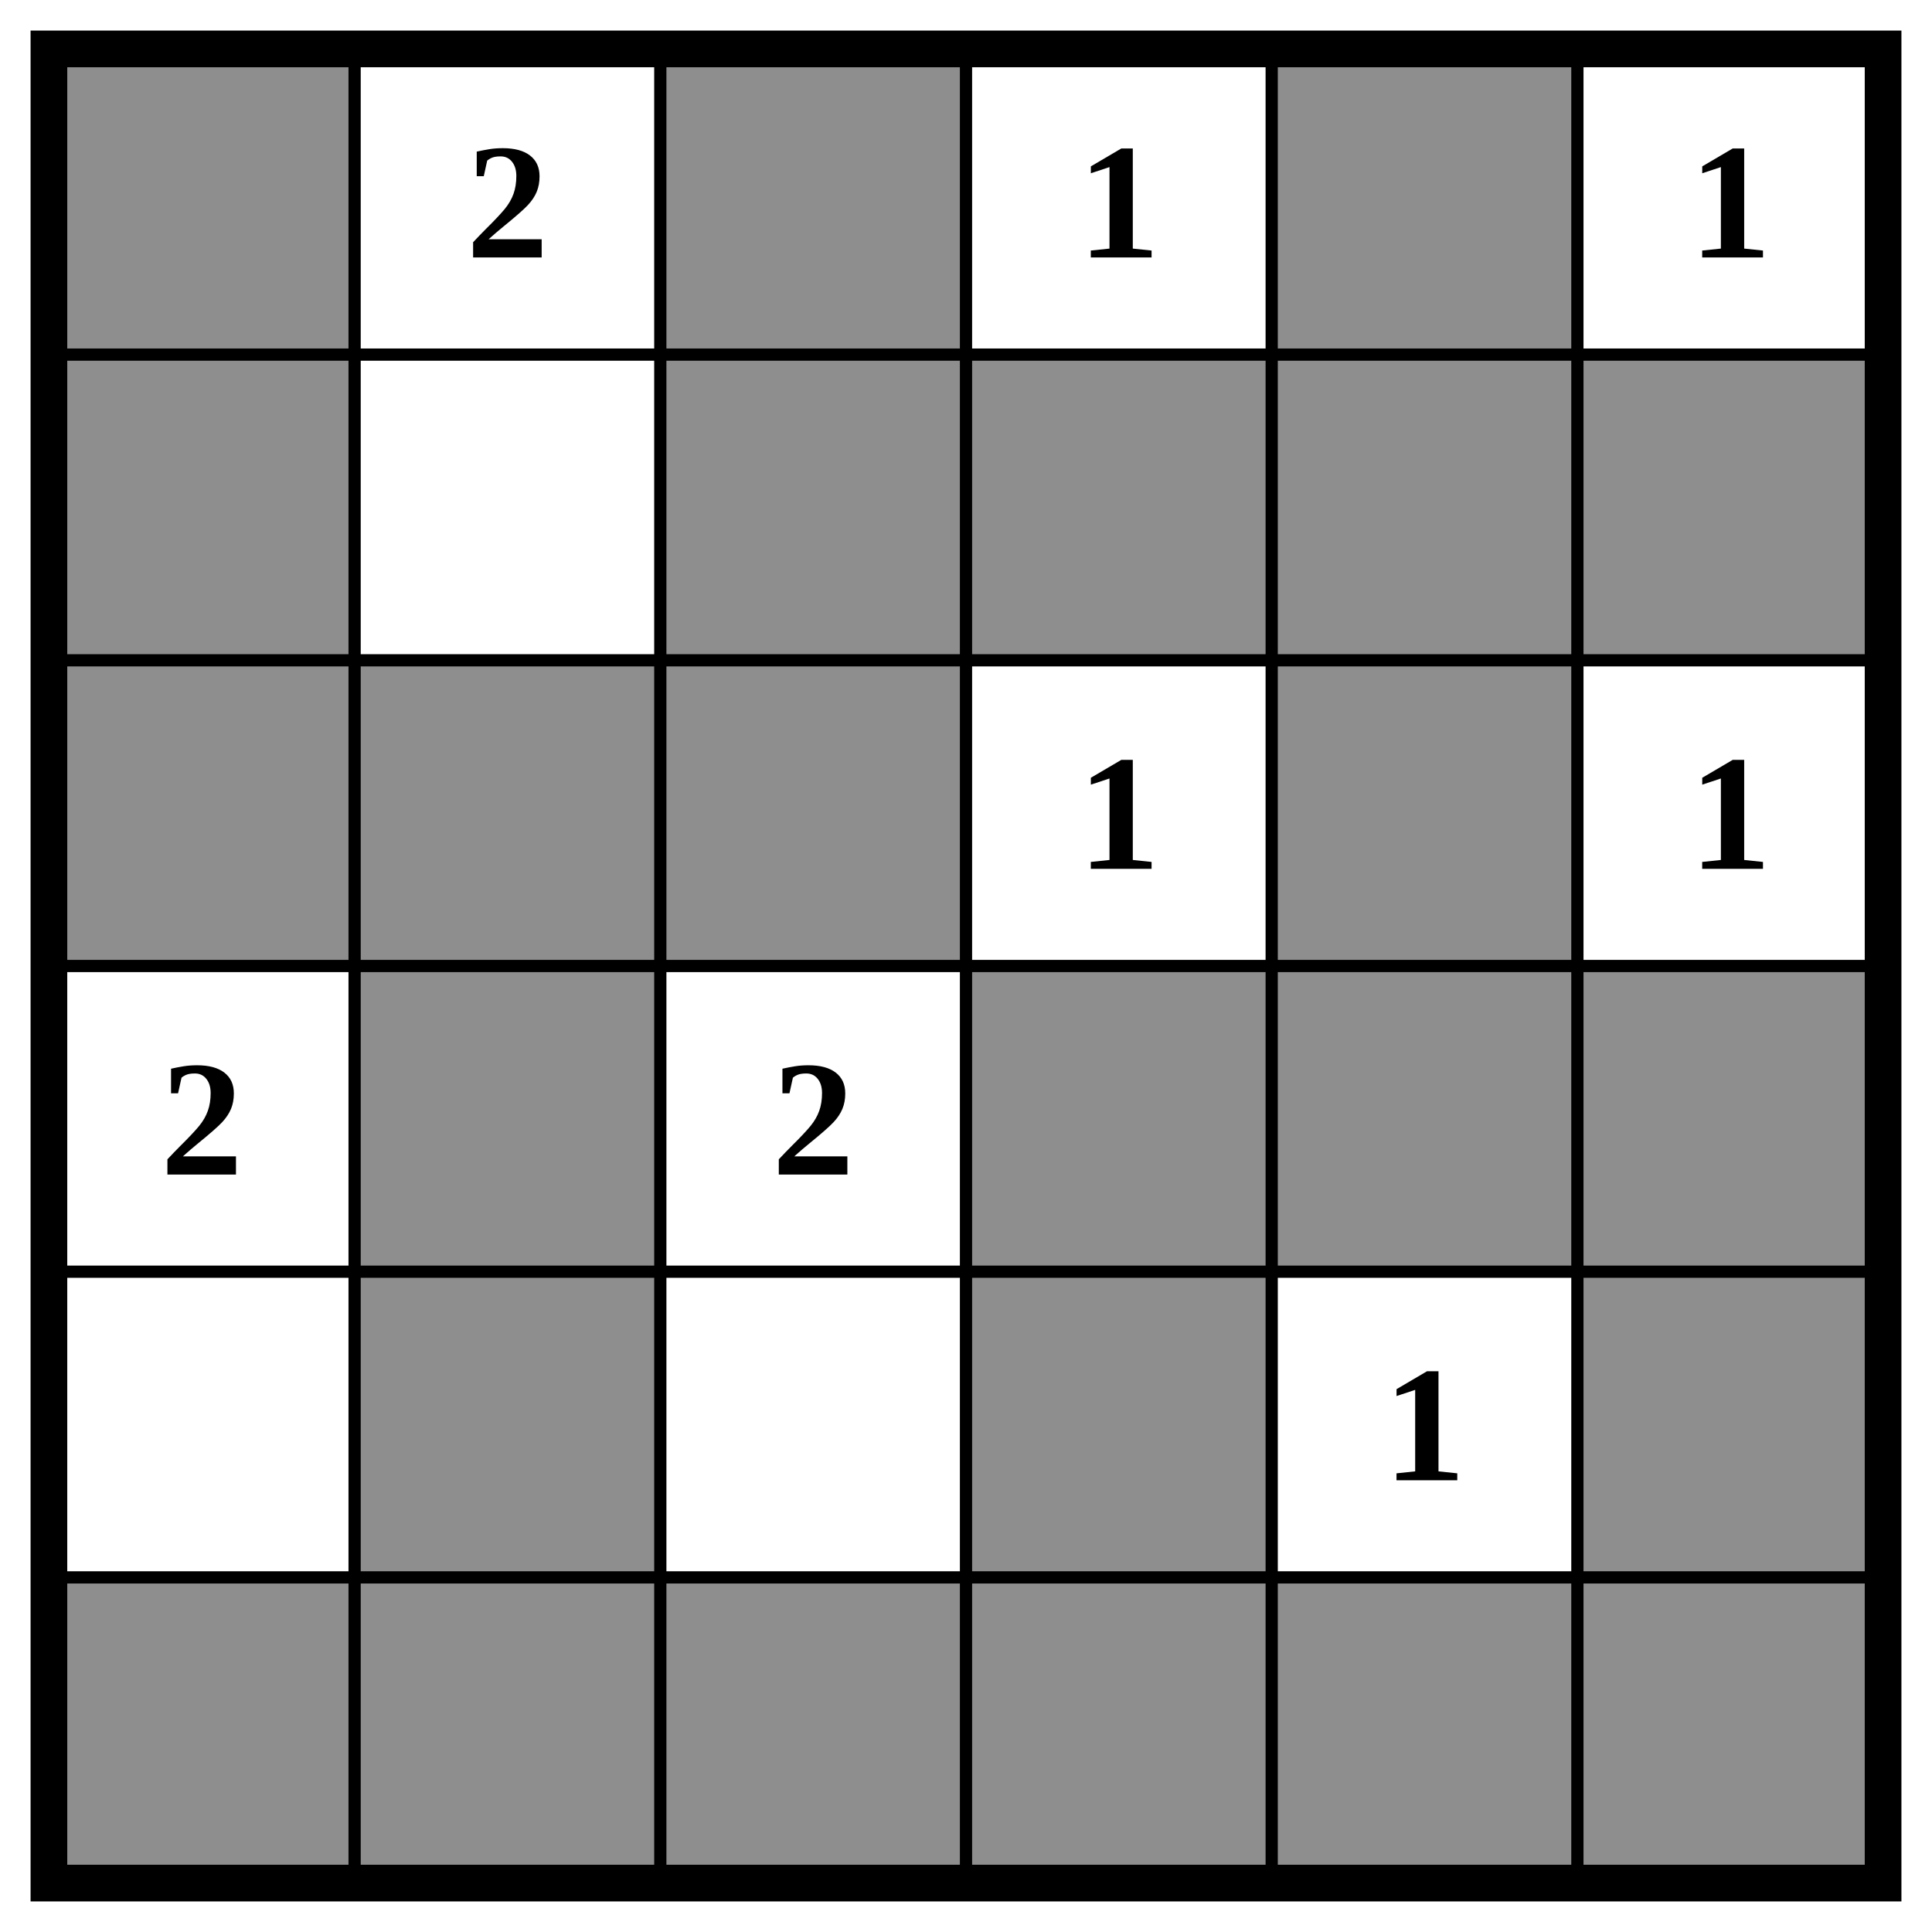
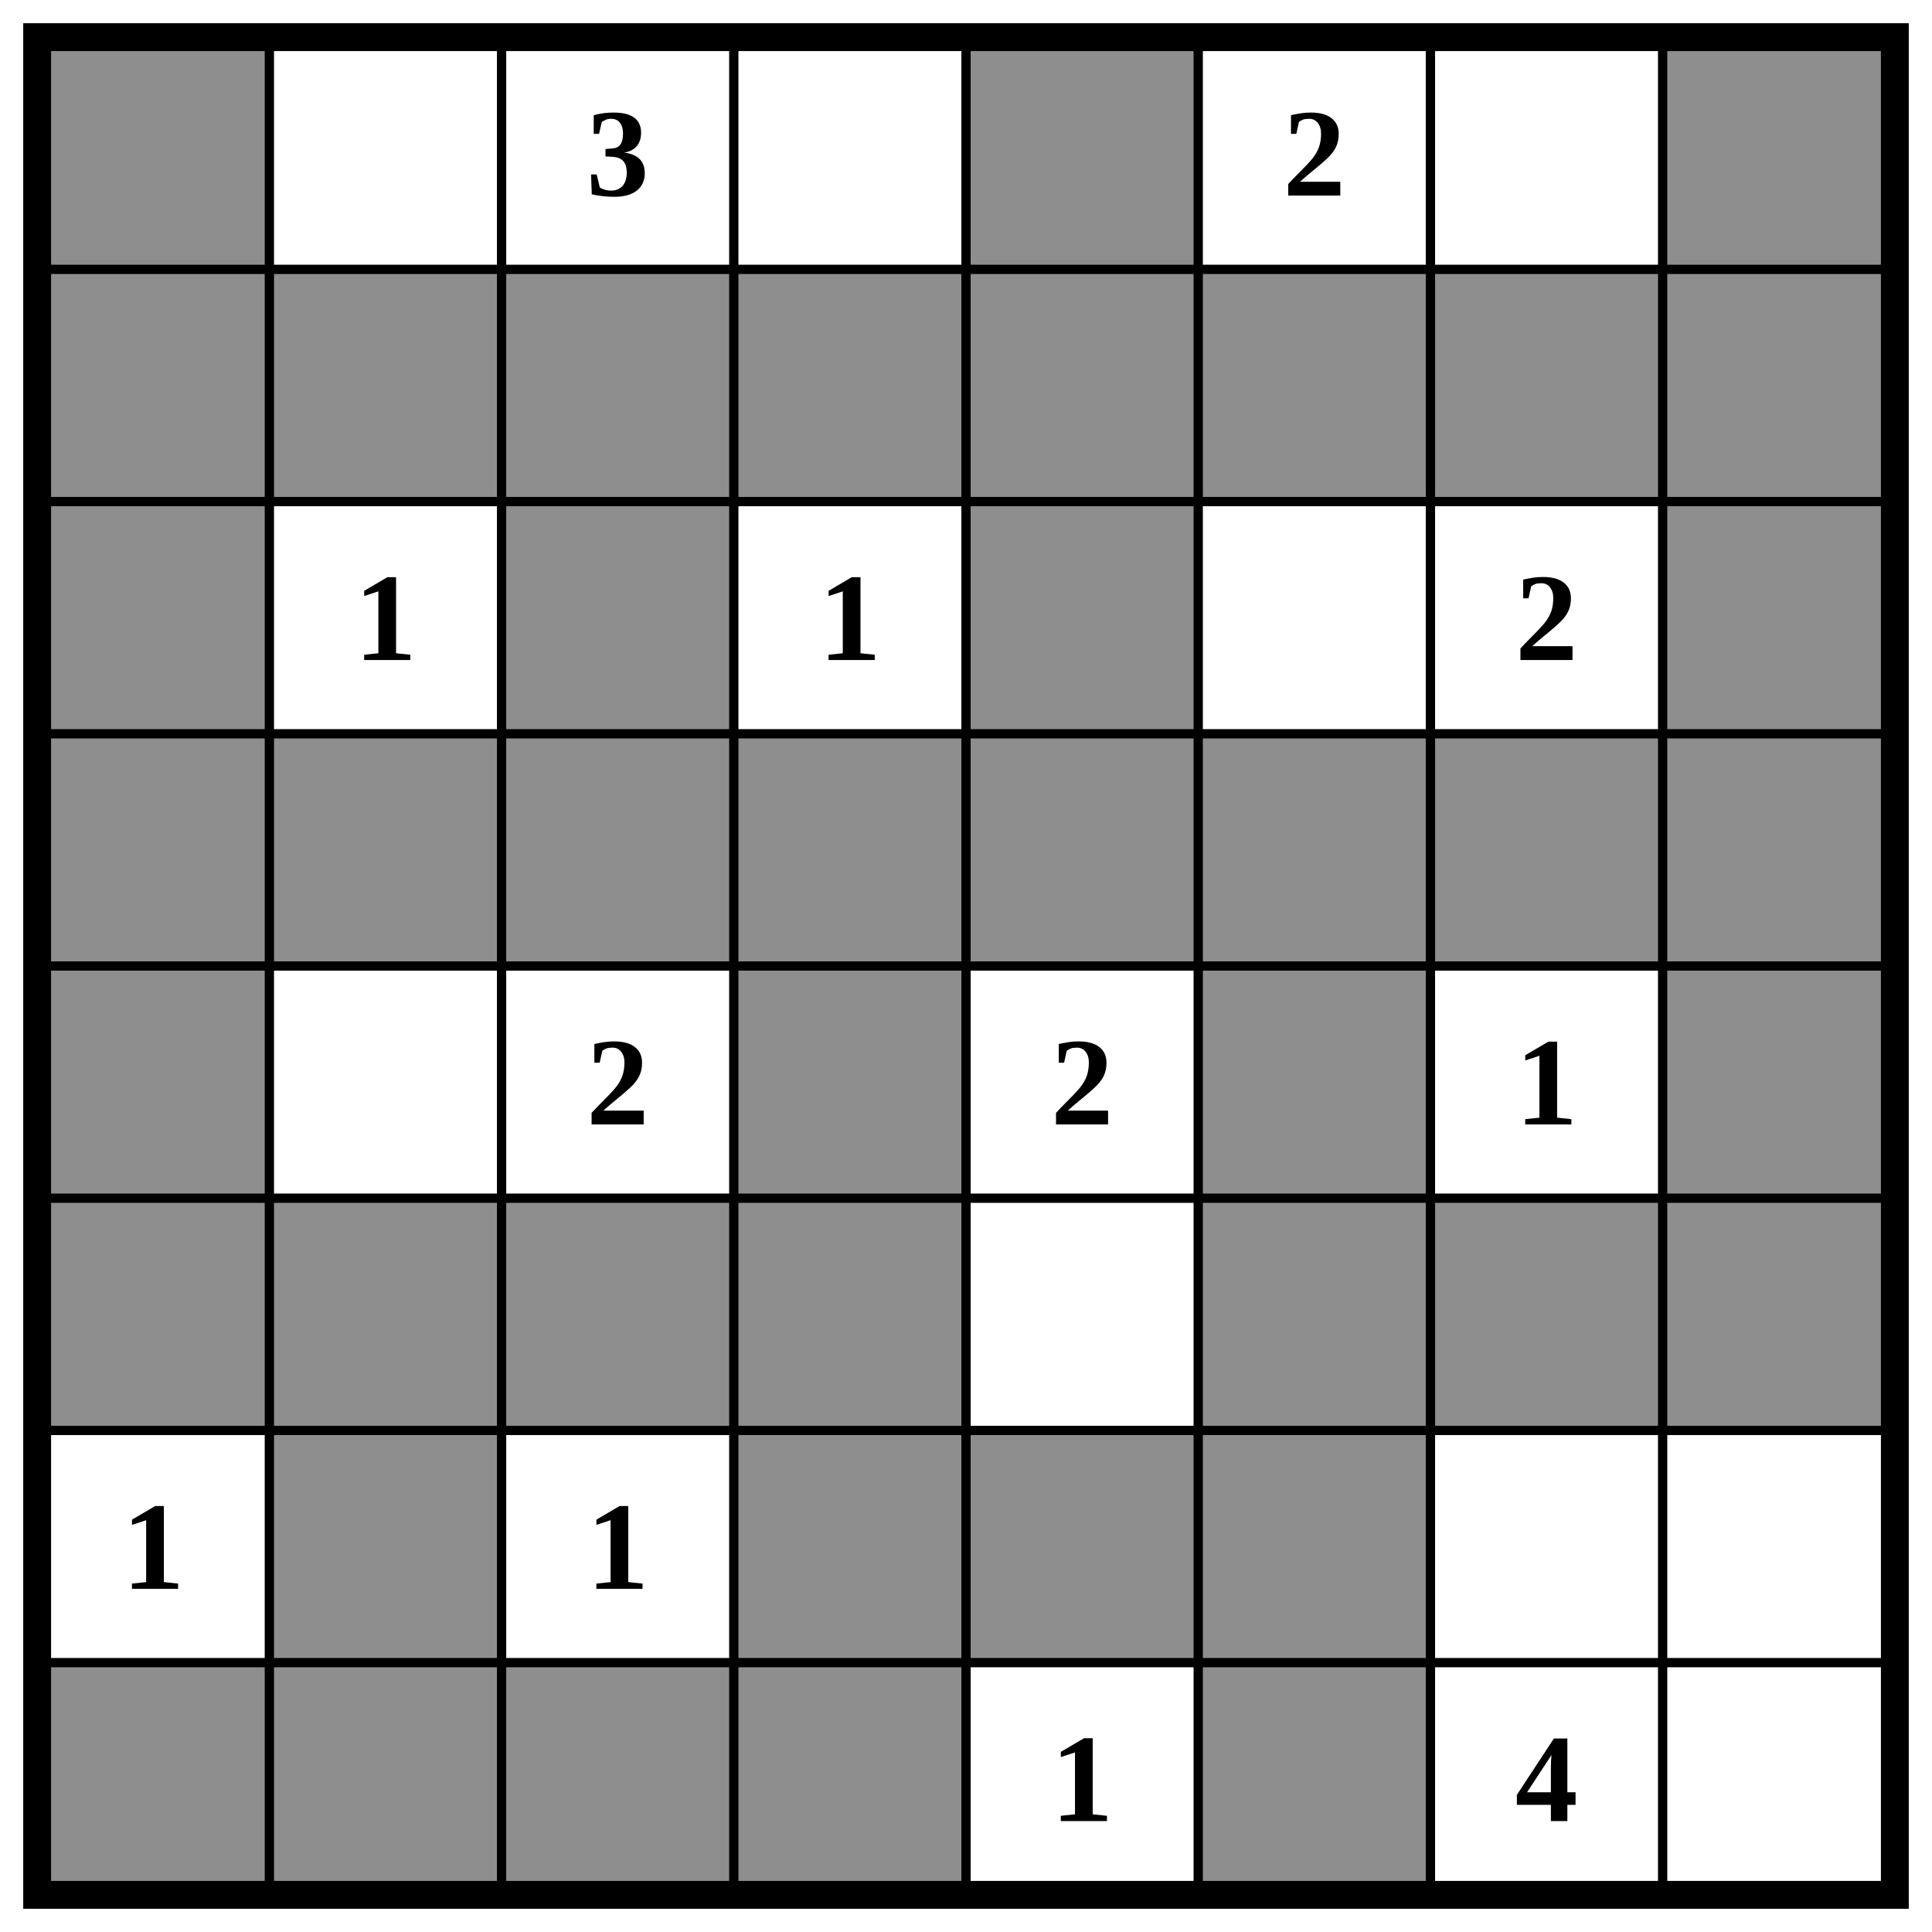
- <svg xmlns="http://www.w3.org/2000/svg" class="p" viewBox="0 0 632 632" preserveAspectRatio="xMidYMid meet" shape-rendering="geometricPrecision">
+ <svg xmlns="http://www.w3.org/2000/svg" class="p" viewBox="0 0 832 832" preserveAspectRatio="xMidYMid meet" shape-rendering="geometricPrecision">
  <g fill="#8e8e8e">
    <rect x="16" y="16" width="100" height="100" />
-     <rect x="216" y="16" width="100" height="100" />
    <rect x="416" y="16" width="100" height="100" />
+     <rect x="716" y="16" width="100" height="100" />
    <rect x="16" y="116" width="100" height="100" />
+     <rect x="116" y="116" width="100" height="100" />
    <rect x="216" y="116" width="100" height="100" />
    <rect x="316" y="116" width="100" height="100" />
    <rect x="416" y="116" width="100" height="100" />
    <rect x="516" y="116" width="100" height="100" />
+     <rect x="616" y="116" width="100" height="100" />
+     <rect x="716" y="116" width="100" height="100" />
    <rect x="16" y="216" width="100" height="100" />
-     <rect x="116" y="216" width="100" height="100" />
    <rect x="216" y="216" width="100" height="100" />
    <rect x="416" y="216" width="100" height="100" />
+     <rect x="716" y="216" width="100" height="100" />
+     <rect x="16" y="316" width="100" height="100" />
    <rect x="116" y="316" width="100" height="100" />
+     <rect x="216" y="316" width="100" height="100" />
    <rect x="316" y="316" width="100" height="100" />
    <rect x="416" y="316" width="100" height="100" />
    <rect x="516" y="316" width="100" height="100" />
-     <rect x="116" y="416" width="100" height="100" />
+     <rect x="616" y="316" width="100" height="100" />
+     <rect x="716" y="316" width="100" height="100" />
+     <rect x="16" y="416" width="100" height="100" />
    <rect x="316" y="416" width="100" height="100" />
    <rect x="516" y="416" width="100" height="100" />
+     <rect x="716" y="416" width="100" height="100" />
    <rect x="16" y="516" width="100" height="100" />
    <rect x="116" y="516" width="100" height="100" />
    <rect x="216" y="516" width="100" height="100" />
    <rect x="316" y="516" width="100" height="100" />
-     <rect x="416" y="516" width="100" height="100" />
    <rect x="516" y="516" width="100" height="100" />
+     <rect x="616" y="516" width="100" height="100" />
+     <rect x="716" y="516" width="100" height="100" />
+     <rect x="116" y="616" width="100" height="100" />
+     <rect x="316" y="616" width="100" height="100" />
+     <rect x="416" y="616" width="100" height="100" />
+     <rect x="516" y="616" width="100" height="100" />
+     <rect x="16" y="716" width="100" height="100" />
+     <rect x="116" y="716" width="100" height="100" />
+     <rect x="216" y="716" width="100" height="100" />
+     <rect x="316" y="716" width="100" height="100" />
+     <rect x="516" y="716" width="100" height="100" />
  </g>
-   <path d="M16 116H616M16 216H616M16 316H616M16 416H616M16 516H616M116 16V616M216 16V616M316 16V616M416 16V616M516 16V616" fill="none" stroke="#000" stroke-width="4" stroke-linecap="square" />
-   <rect x="16" y="16" width="600" height="600" fill="none" stroke="#000" stroke-width="12" />
+   <path d="M16 116H816M16 216H816M16 316H816M16 416H816M16 516H816M16 616H816M16 716H816M116 16V816M216 16V816M316 16V816M416 16V816M516 16V816M616 16V816M716 16V816" fill="none" stroke="#000" stroke-width="4" stroke-linecap="square" />
+   <rect x="16" y="16" width="800" height="800" fill="none" stroke="#000" stroke-width="12" />
  <g fill="#000" font-size="54" font-weight="700" text-anchor="middle" dominant-baseline="central">
-     <text x="166" y="66">2</text>
-     <text x="366" y="66">1</text>
-     <text x="566" y="66">1</text>
+     <text x="266" y="66">3</text>
+     <text x="566" y="66">2</text>
+     <text x="166" y="266">1</text>
    <text x="366" y="266">1</text>
-     <text x="566" y="266">1</text>
-     <text x="66" y="366">2</text>
-     <text x="266" y="366">2</text>
-     <text x="466" y="466">1</text>
+     <text x="666" y="266">2</text>
+     <text x="266" y="466">2</text>
+     <text x="466" y="466">2</text>
+     <text x="666" y="466">1</text>
+     <text x="66" y="666">1</text>
+     <text x="266" y="666">1</text>
+     <text x="466" y="766">1</text>
+     <text x="666" y="766">4</text>
  </g>
</svg>
